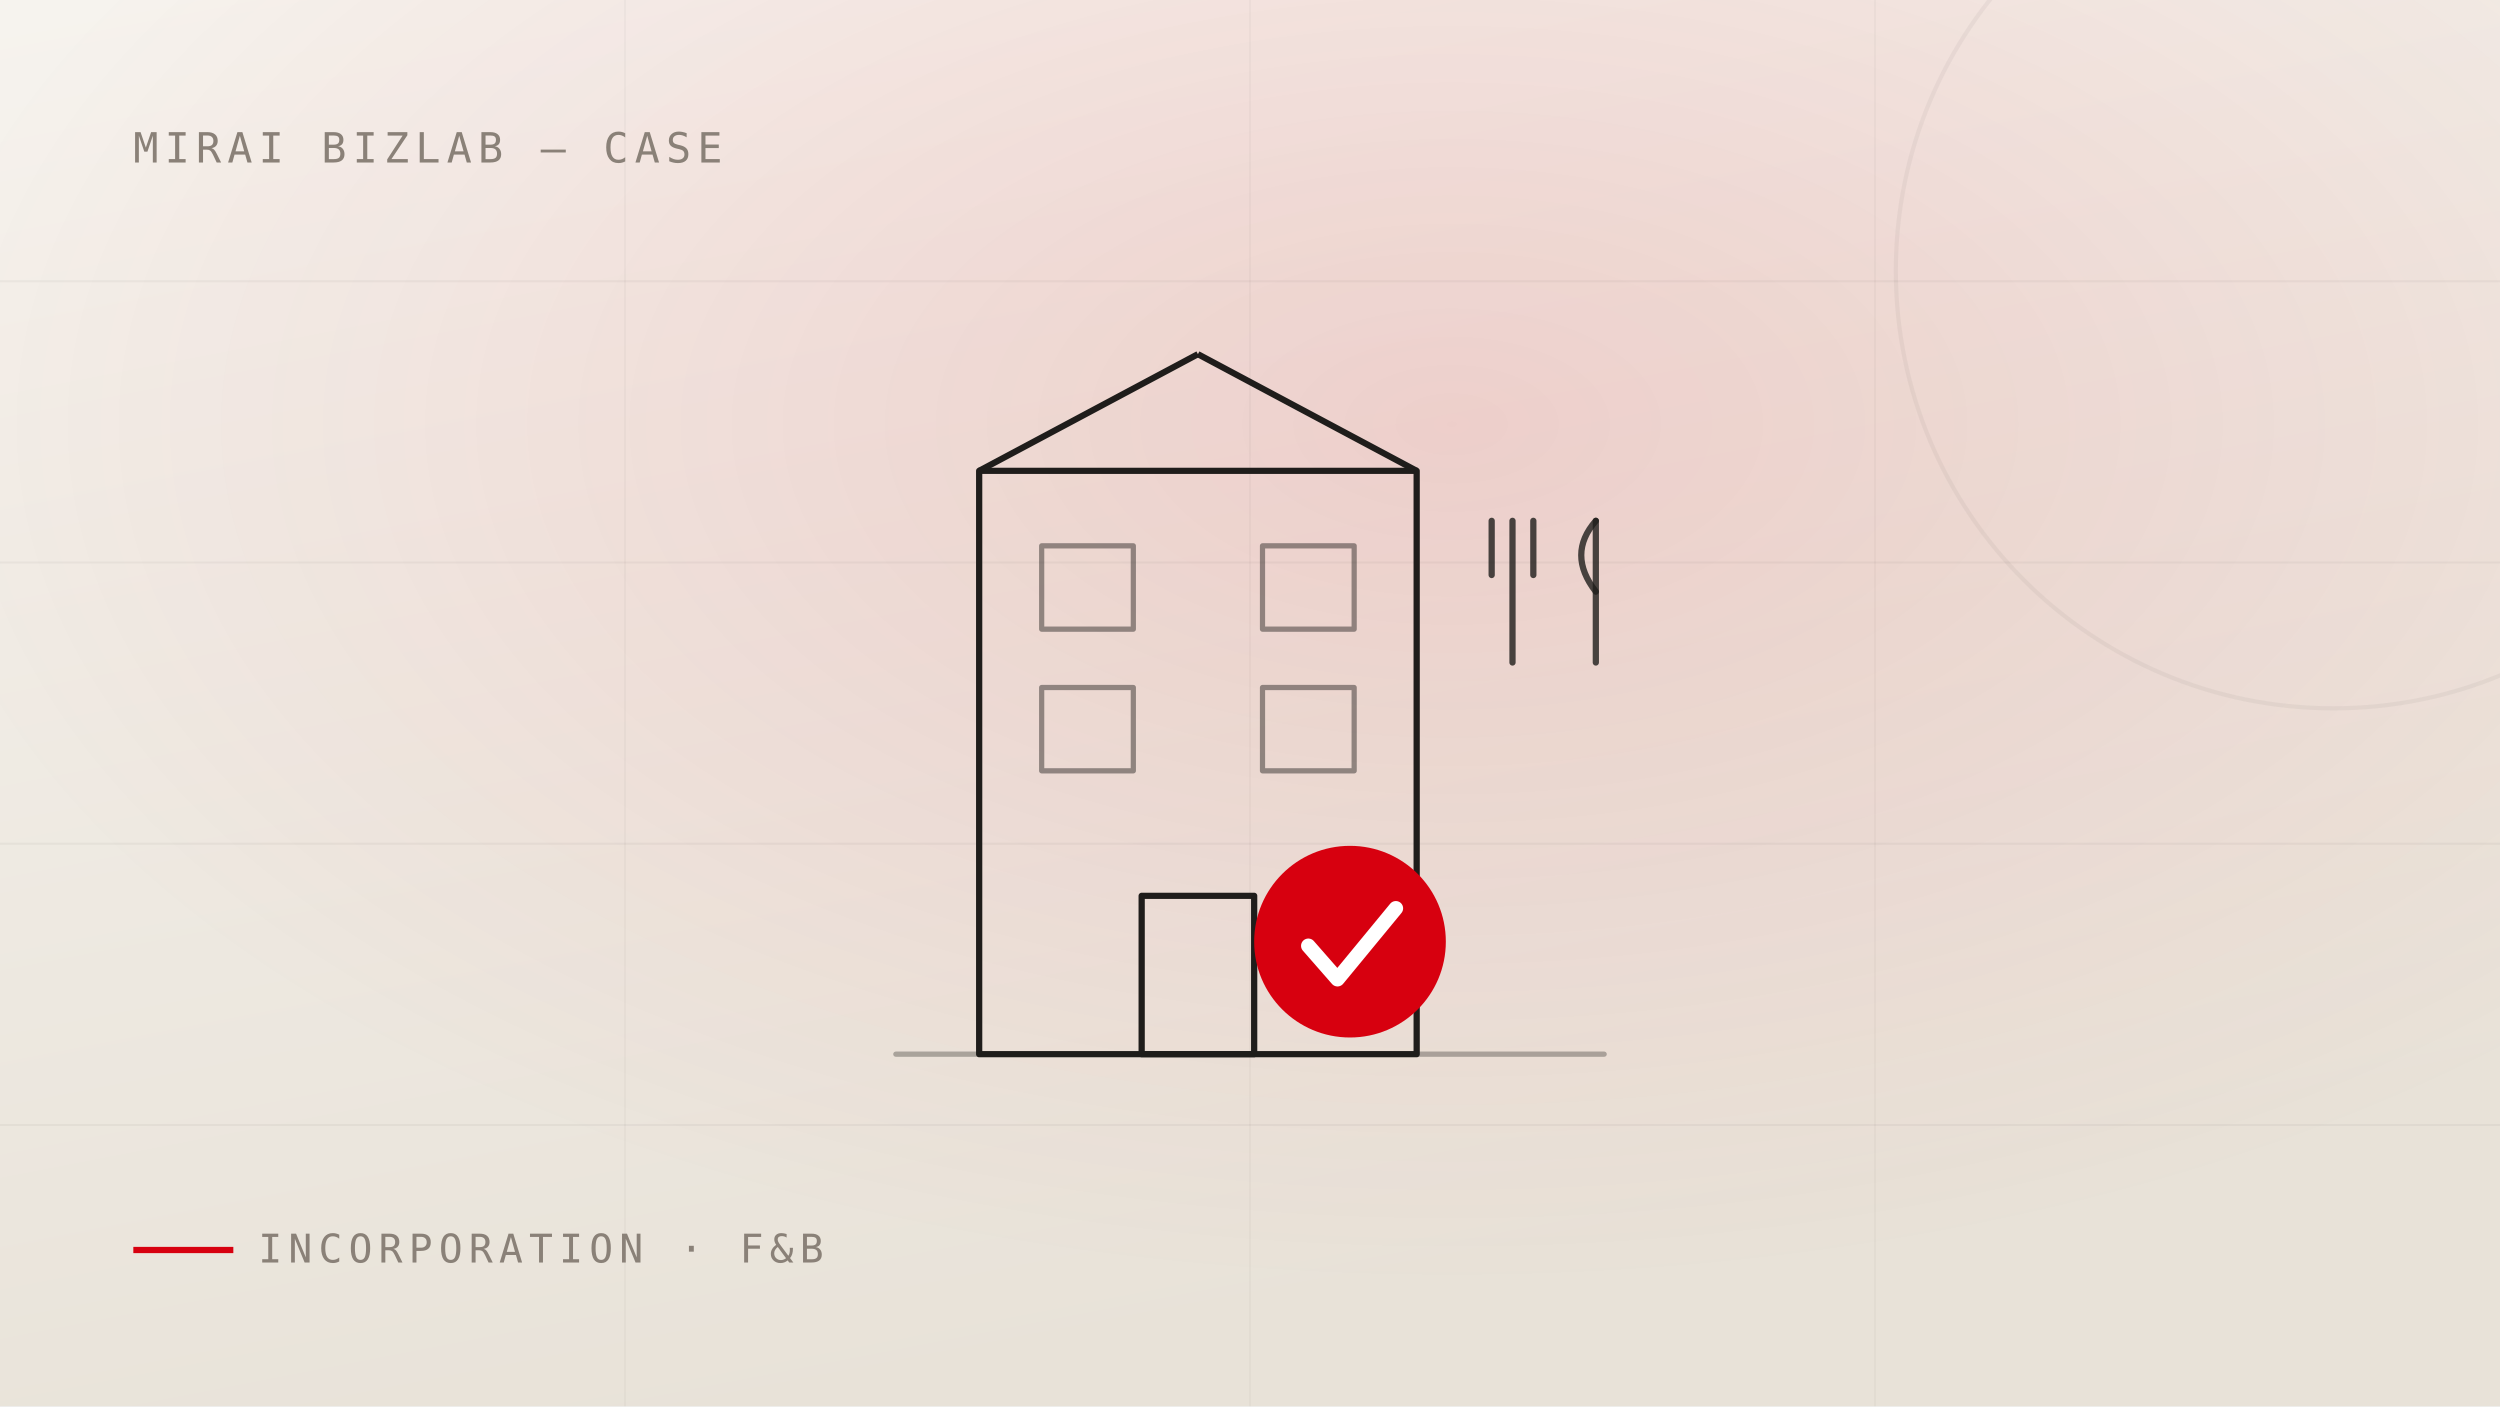
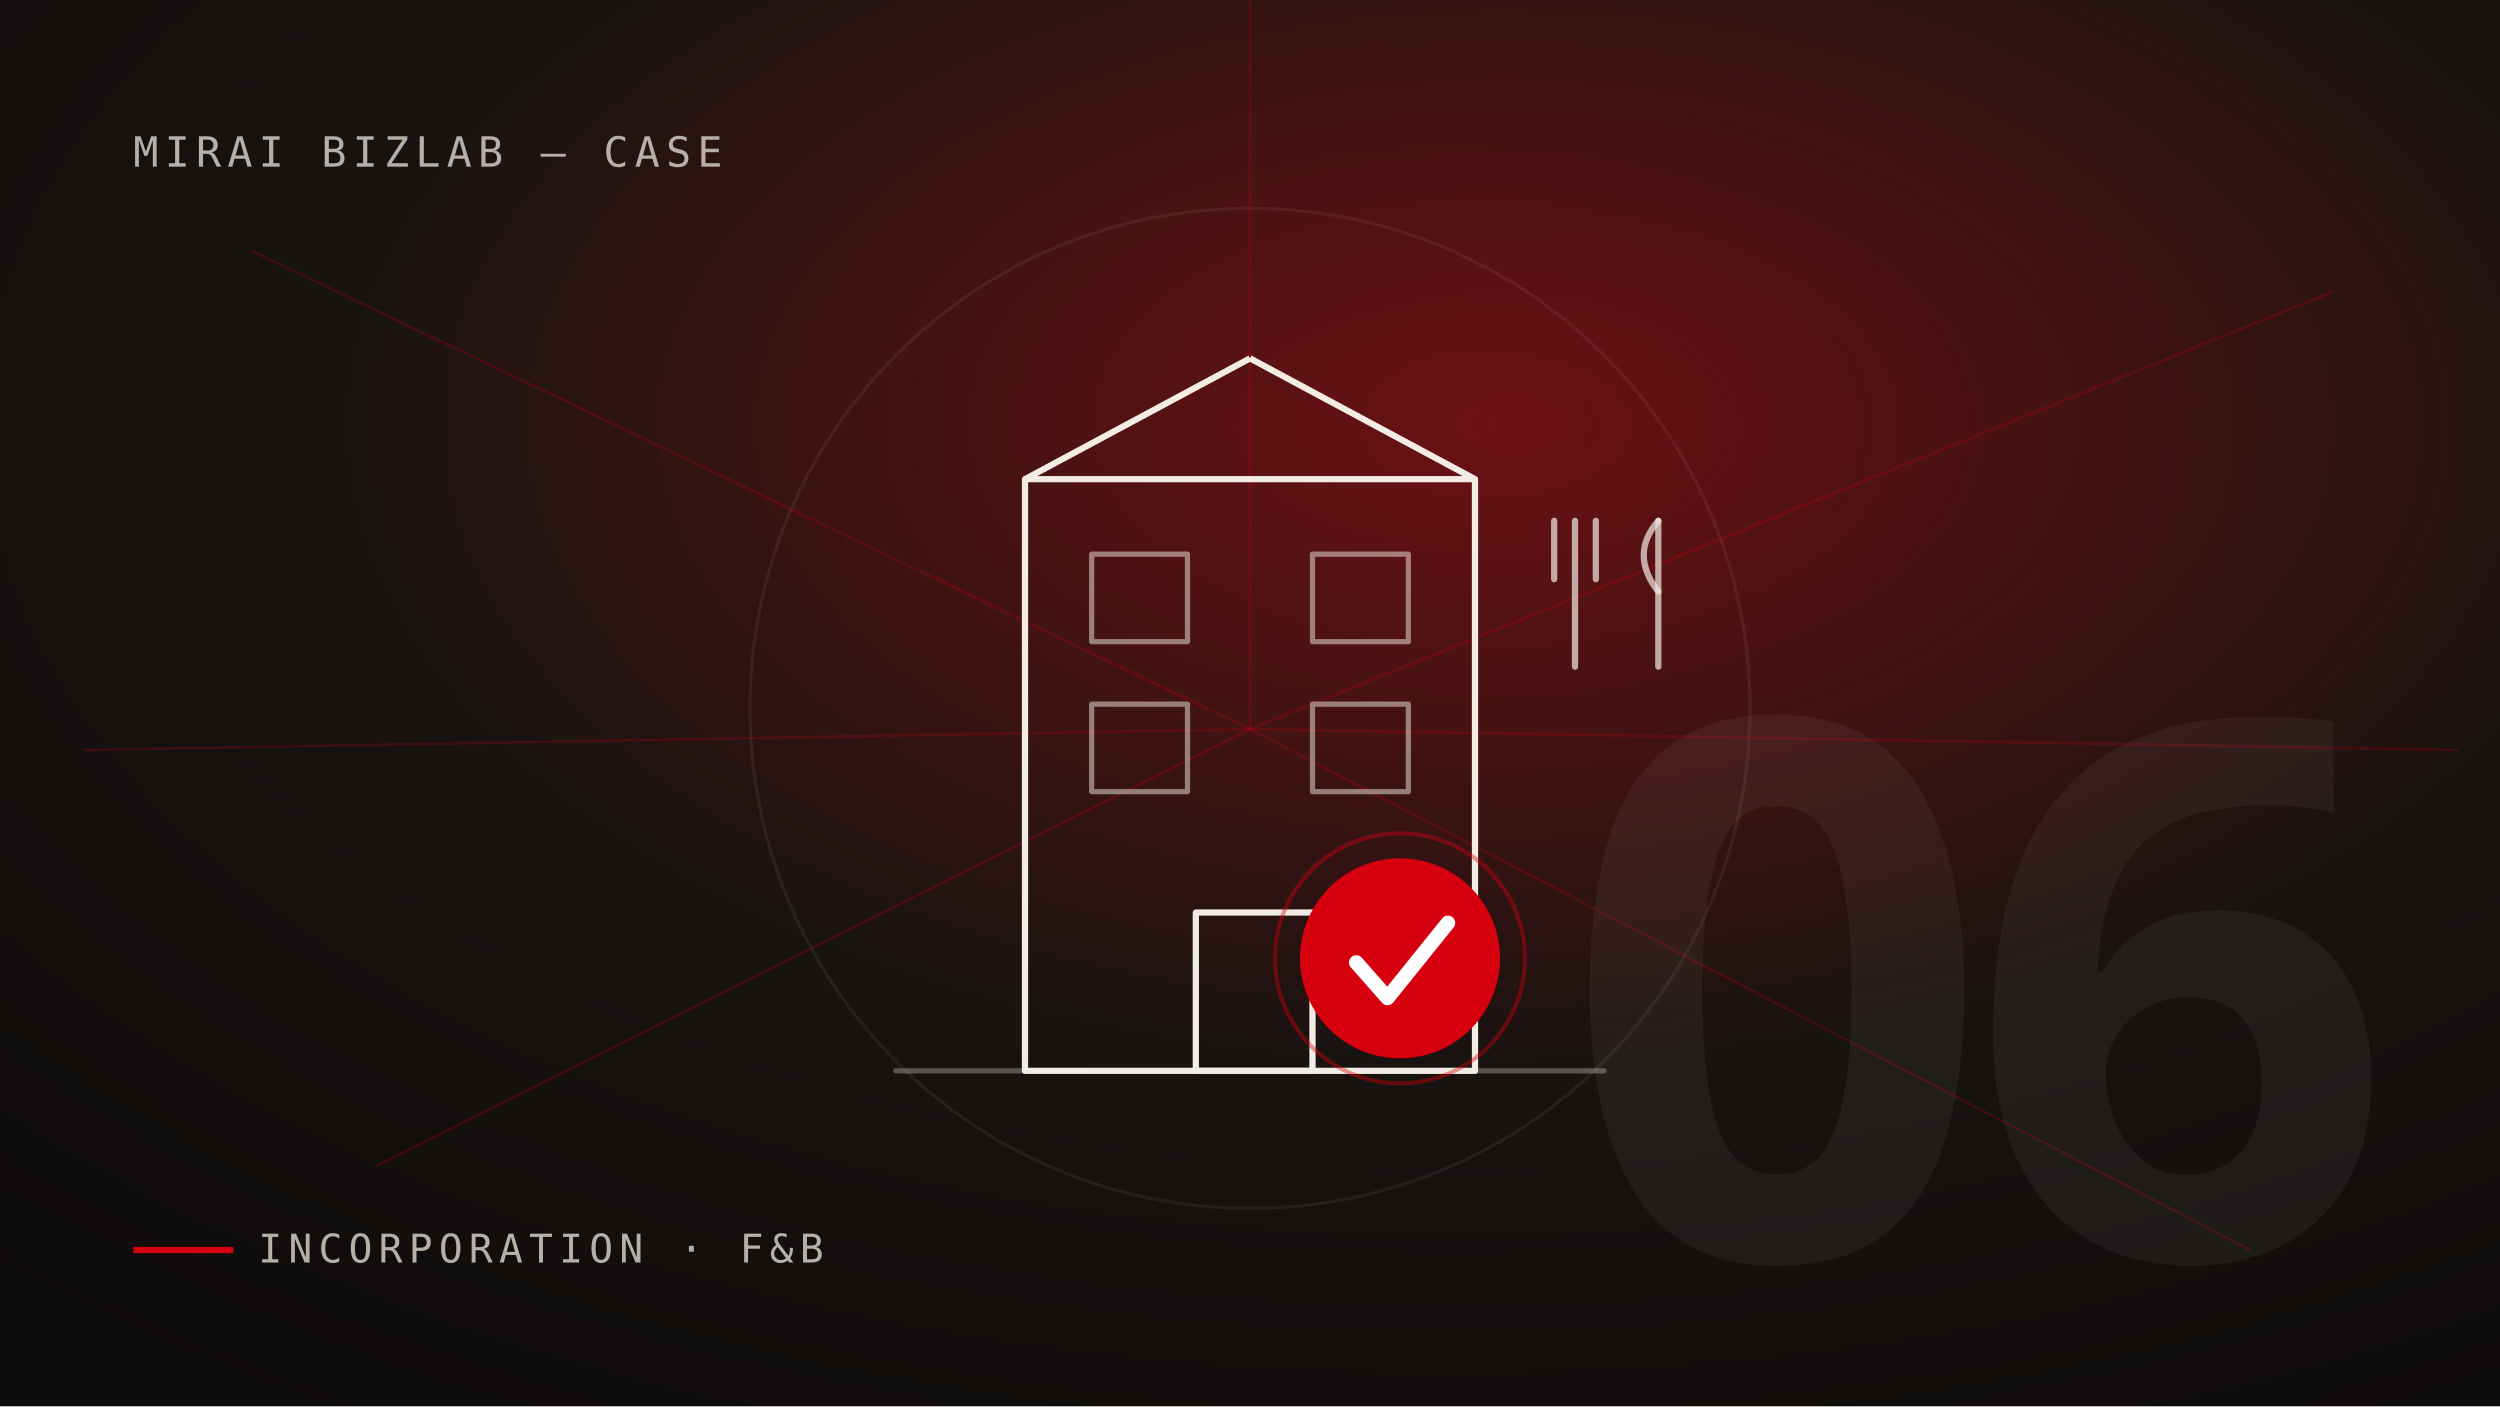
- <svg xmlns="http://www.w3.org/2000/svg" viewBox="0 0 1200 675" width="1200" height="675" role="img" aria-label="A registered company building with an approval seal and F&amp;B mark">
+ <svg xmlns="http://www.w3.org/2000/svg" viewBox="0 0 1200 675" width="1200" height="675" role="img" aria-label="Company incorporation with approval, dramatic dark composition">
  <defs>
-     <linearGradient id="ciP" x1="0" y1="0" x2="0.35" y2="1">
-       <stop offset="0" stop-color="#f6f3ee" />
-       <stop offset="1" stop-color="#e8e2d8" />
-     </linearGradient>
-     <radialGradient id="ciG" cx="58%" cy="30%" r="62%">
-       <stop offset="0" stop-color="#d7000f" stop-opacity="0.12" />
+     <radialGradient id="r6bg" cx="58%" cy="30%" r="85%">
+       <stop offset="0" stop-color="#241b16" />
+       <stop offset="0.6" stop-color="#161210" />
+       <stop offset="1" stop-color="#0d0b0a" />
+     </radialGradient>
+     <radialGradient id="r6gl" cx="60%" cy="30%" r="46%">
+       <stop offset="0" stop-color="#d7000f" stop-opacity="0.4" />
      <stop offset="1" stop-color="#d7000f" stop-opacity="0" />
    </radialGradient>
  </defs>
-   <rect width="1200" height="675" fill="url(#ciP)" />
-   <rect width="1200" height="675" fill="url(#ciG)" />
-   <g stroke="#1f1d1b" stroke-opacity="0.045" stroke-width="1">
-     <line x1="0" y1="135" x2="1200" y2="135" />
-     <line x1="0" y1="270" x2="1200" y2="270" />
-     <line x1="0" y1="405" x2="1200" y2="405" />
-     <line x1="0" y1="540" x2="1200" y2="540" />
+   <rect width="1200" height="675" fill="url(#r6bg)" />
+   <g stroke="#d7000f" stroke-opacity="0.20" stroke-width="1.3">
+     <line x1="600" y1="350" x2="120" y2="120" />
+     <line x1="600" y1="350" x2="180" y2="560" />
+     <line x1="600" y1="350" x2="1120" y2="140" />
+     <line x1="600" y1="350" x2="1080" y2="600" />
+     <line x1="600" y1="350" x2="600" y2="-40" />
+     <line x1="600" y1="350" x2="40" y2="360" />
+     <line x1="600" y1="350" x2="1180" y2="360" />
  </g>
-   <g stroke="#1f1d1b" stroke-opacity="0.03" stroke-width="1">
-     <line x1="300" y1="0" x2="300" y2="675" />
-     <line x1="600" y1="0" x2="600" y2="675" />
-     <line x1="900" y1="0" x2="900" y2="675" />
+   <rect width="1200" height="675" fill="url(#r6gl)" />
+   <text x="1150" y="604" text-anchor="end" font-family="ui-sans-serif,system-ui,sans-serif" font-weight="800" font-size="360" fill="#ffffff" fill-opacity="0.05" letter-spacing="-12">06</text>
+   <circle cx="600" cy="340" r="240" fill="none" stroke="#ffffff" stroke-opacity="0.06" stroke-width="1.5" />
+   <g fill="none" stroke="#f2ece4" stroke-width="3" stroke-linejoin="round">
+     <rect x="492" y="230" width="216" height="284" />
+     <line x1="492" y1="230" x2="600" y2="172" />
+     <line x1="708" y1="230" x2="600" y2="172" />
+     <g stroke-opacity="0.5" stroke-width="2.5">
+       <rect x="524" y="266" width="46" height="42" />
+       <rect x="630" y="266" width="46" height="42" />
+       <rect x="524" y="338" width="46" height="42" />
+       <rect x="630" y="338" width="46" height="42" />
+     </g>
+     <rect x="574" y="438" width="56" height="76" />
  </g>
-   <circle cx="1120" cy="130" r="210" fill="none" stroke="#1f1d1b" stroke-opacity="0.05" stroke-width="2" />
-   <g fill="none" stroke="#1f1d1b" stroke-width="3" stroke-linejoin="round">
-     <rect x="470" y="226" width="210" height="280" />
-     <line x1="470" y1="226" x2="575" y2="170" />
-     <line x1="680" y1="226" x2="575" y2="170" />
-     <g stroke-opacity="0.45" stroke-width="2.5">
-       <rect x="500" y="262" width="44" height="40" />
-       <rect x="606" y="262" width="44" height="40" />
-       <rect x="500" y="330" width="44" height="40" />
-       <rect x="606" y="330" width="44" height="40" />
-     </g>
-     <rect x="548" y="430" width="54" height="76" />
+   <line x1="430" y1="514" x2="770" y2="514" stroke="#f2ece4" stroke-opacity="0.3" stroke-width="2.5" stroke-linecap="round" />
+   <g stroke="#f2ece4" stroke-width="3" stroke-linecap="round" fill="none" stroke-opacity="0.7">
+     <line x1="756" y1="250" x2="756" y2="320" />
+     <line x1="746" y1="250" x2="746" y2="278" />
+     <line x1="766" y1="250" x2="766" y2="278" />
+     <line x1="796" y1="250" x2="796" y2="320" />
+     <path d="M796 250 q-14 16 0 34" />
  </g>
-   <line x1="430" y1="506" x2="770" y2="506" stroke="#1f1d1b" stroke-opacity="0.32" stroke-width="2.5" stroke-linecap="round" />
-   <g stroke="#1f1d1b" stroke-width="3" stroke-linecap="round" fill="none" stroke-opacity="0.8">
-     <line x1="726" y1="250" x2="726" y2="318" />
-     <line x1="716" y1="250" x2="716" y2="276" />
-     <line x1="736" y1="250" x2="736" y2="276" />
-     <line x1="766" y1="250" x2="766" y2="318" />
-     <path d="M766 250 q-14 16 0 34" />
+   <g transform="translate(672 460)">
+     <circle r="48" fill="#d7000f" />
+     <circle r="60" fill="none" stroke="#d7000f" stroke-opacity="0.4" stroke-width="2" />
+     <path d="M-21 2 L-6 19 L23 -17" fill="none" stroke="#ffffff" stroke-width="7" stroke-linecap="round" stroke-linejoin="round" />
  </g>
-   <g transform="translate(648 452)">
-     <circle r="46" fill="#d7000f" />
-     <path d="M-20 2 L-6 18 L22 -16" fill="none" stroke="#ffffff" stroke-width="7" stroke-linecap="round" stroke-linejoin="round" />
-   </g>
-   <text x="64" y="78" font-family="ui-monospace, 'SFMono-Regular', Menlo, monospace" fill="#8a8178" font-size="20" letter-spacing="3">MIRAI BIZLAB — CASE</text>
+   <text x="64" y="80" font-family="ui-monospace, 'SFMono-Regular', Menlo, monospace" fill="#b8b0a6" font-size="20" letter-spacing="3">MIRAI BIZLAB — CASE</text>
  <line x1="64" y1="600" x2="112" y2="600" stroke="#d7000f" stroke-width="3" />
-   <text x="124" y="606" font-family="ui-monospace, 'SFMono-Regular', Menlo, monospace" fill="#8a8178" font-size="19" letter-spacing="3">INCORPORATION · F&amp;B</text>
+   <text x="124" y="606" font-family="ui-monospace, 'SFMono-Regular', Menlo, monospace" fill="#b8b0a6" font-size="19" letter-spacing="3">INCORPORATION · F&amp;B</text>
</svg>
